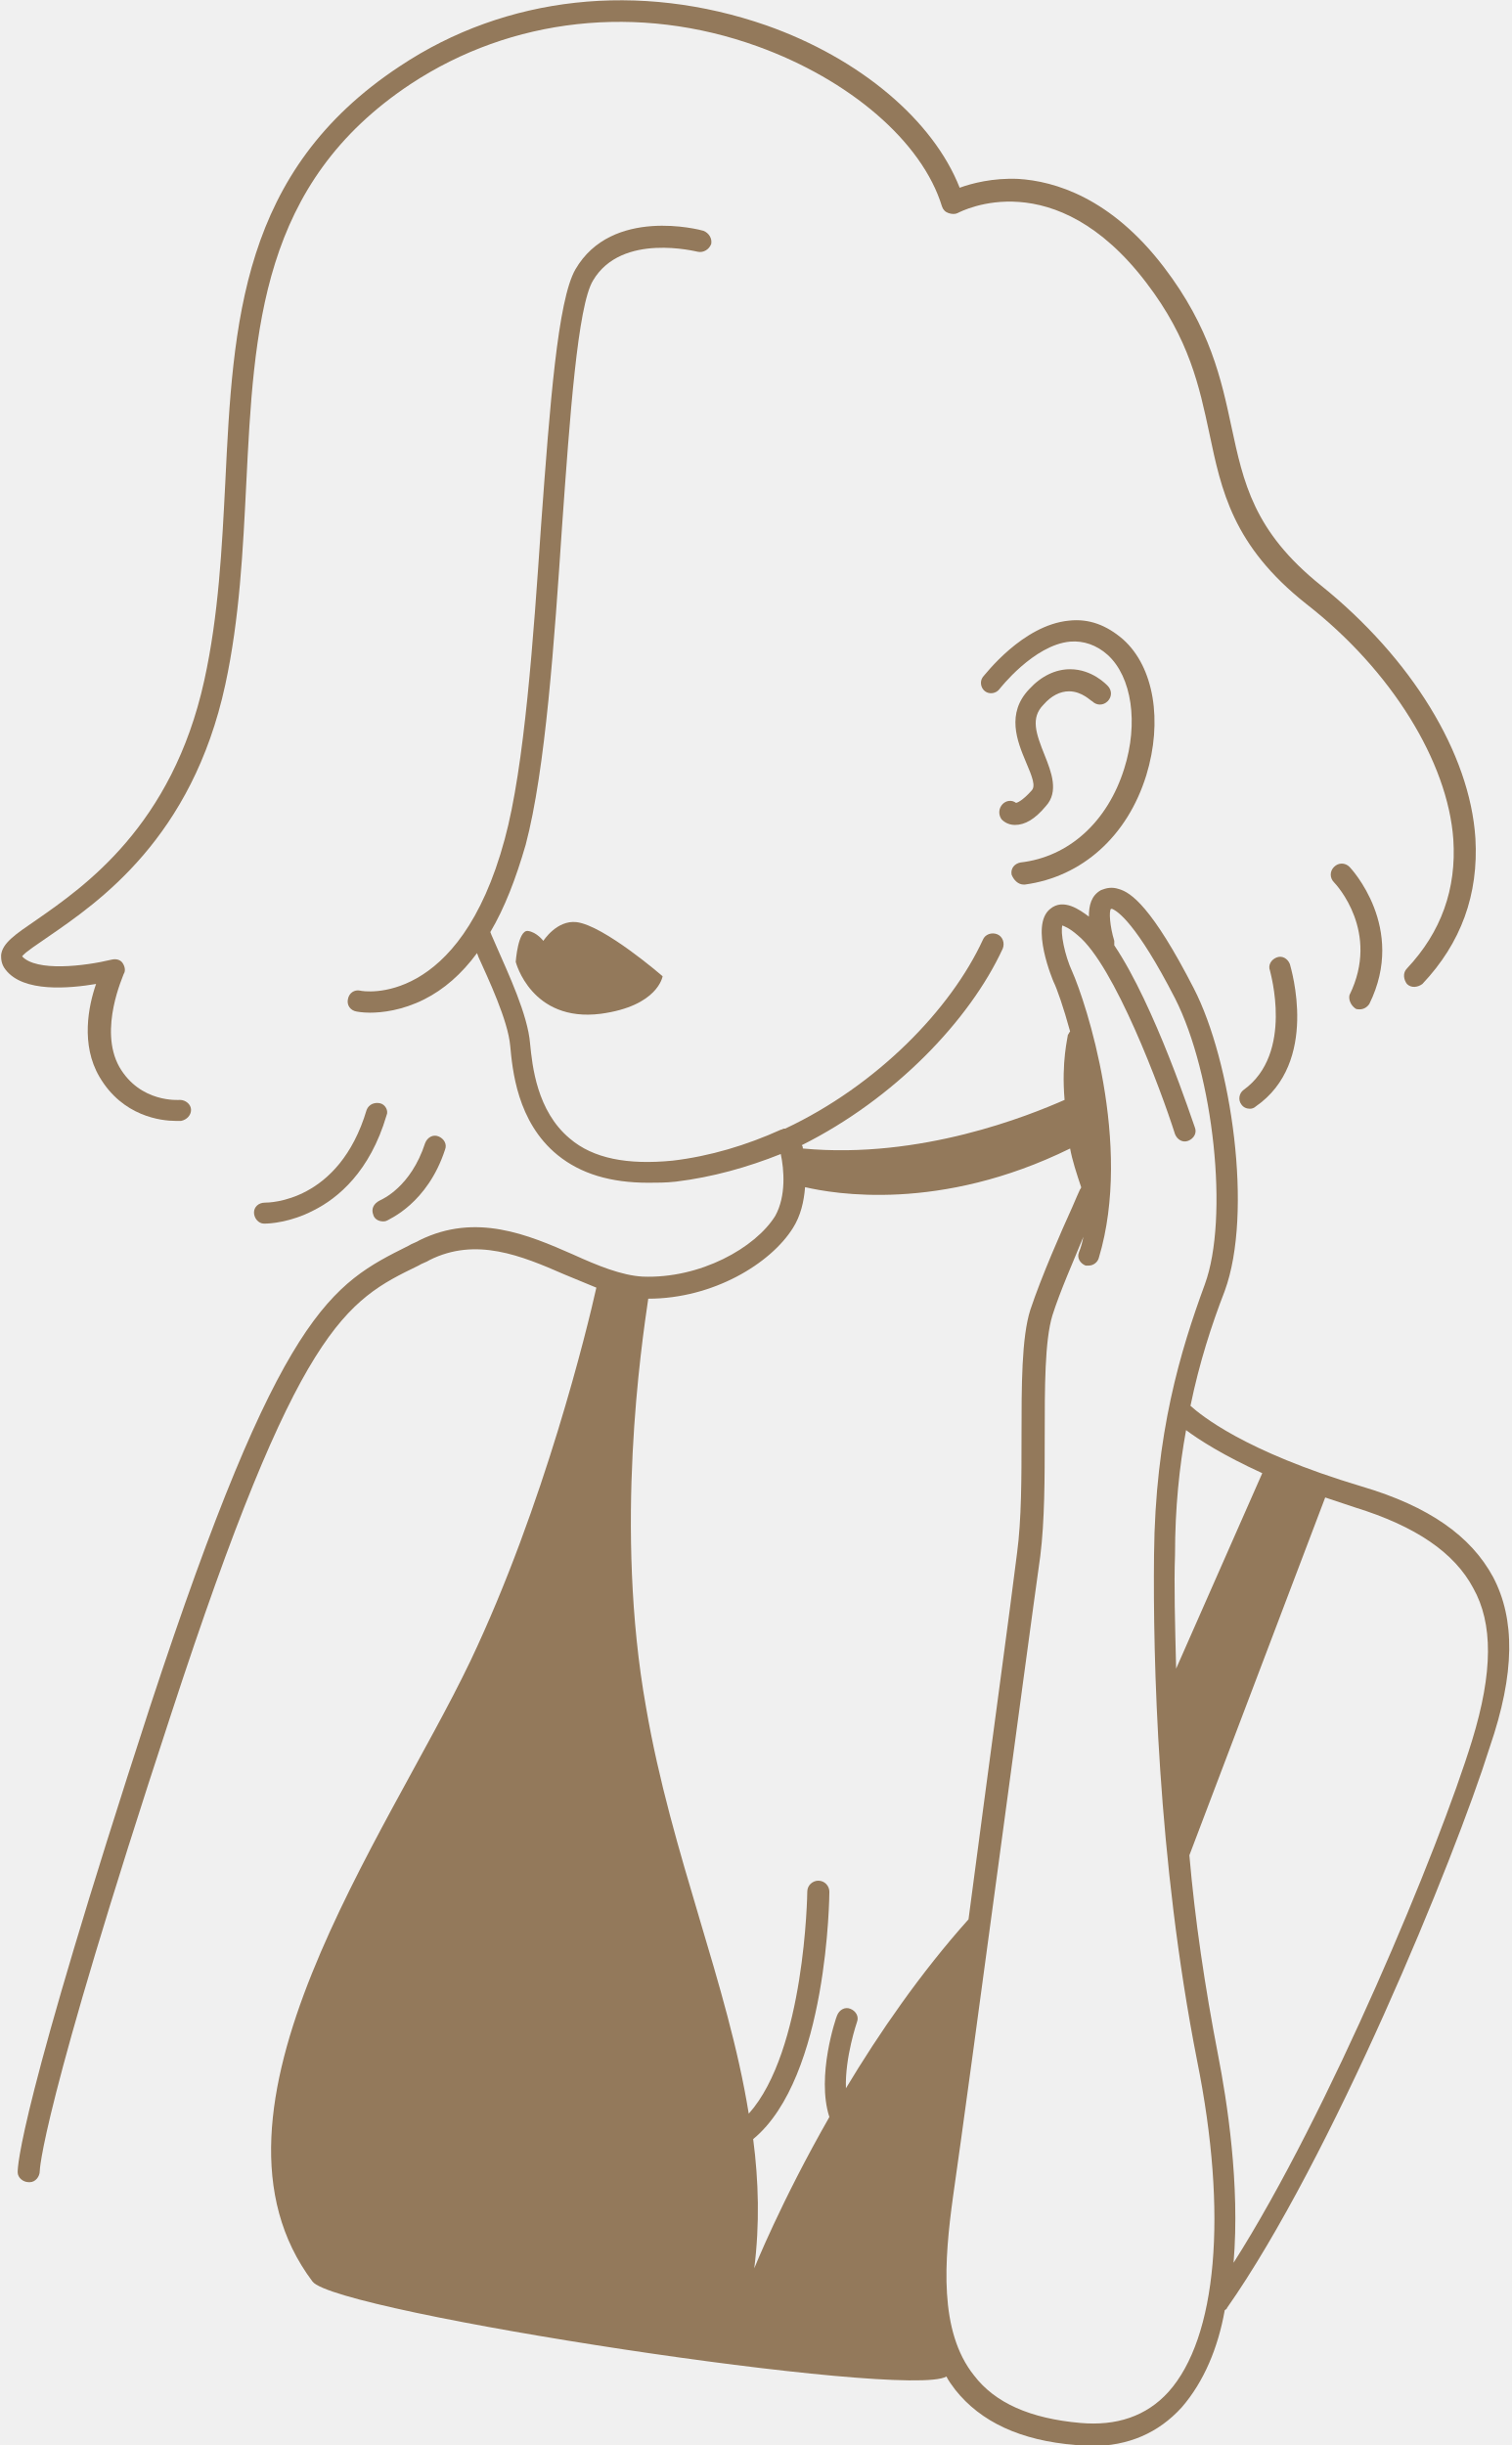
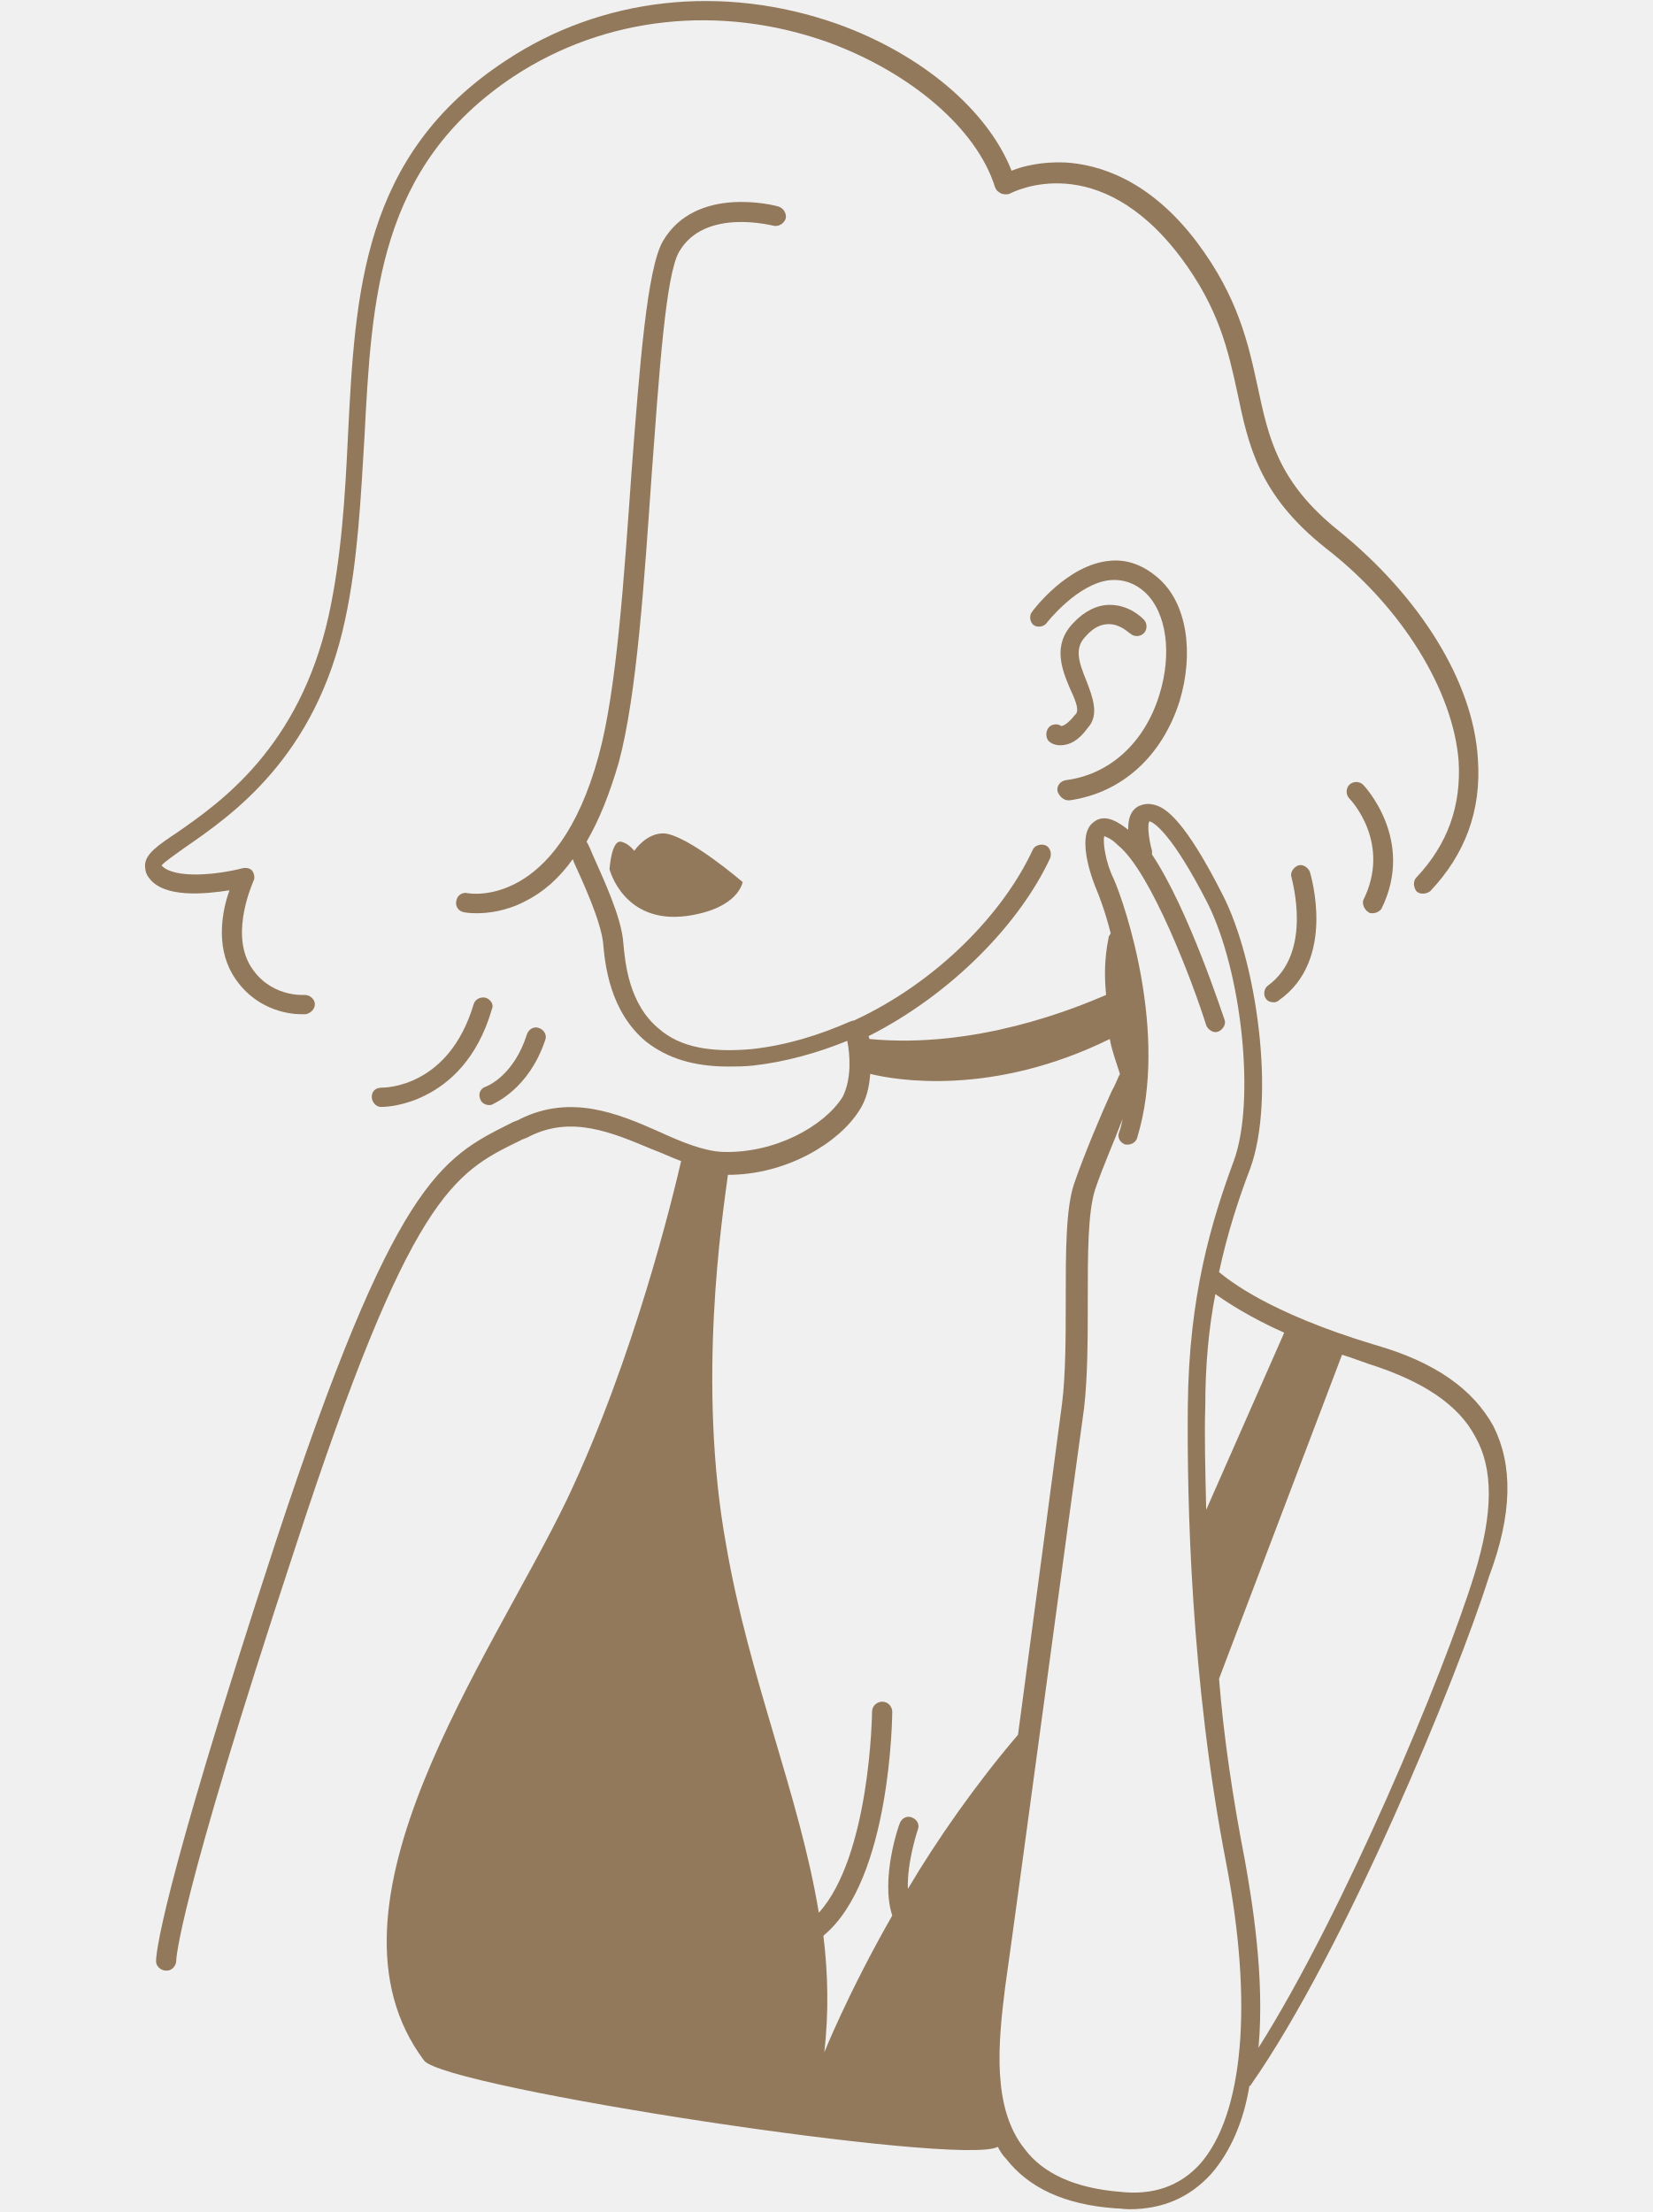
- <svg xmlns="http://www.w3.org/2000/svg" width="149" height="241" viewBox="0 0 149 241" fill="none">
-   <g clip-path="url(#clip0_1252_867)">
-     <path d="M37.445 108.744C36.901 108.635 36.357 108.853 36.139 109.397C33.418 118.541 26.451 118.541 26.125 118.541C25.472 118.541 25.036 118.976 25.036 119.52C25.036 120.064 25.472 120.609 26.016 120.609C26.016 120.609 26.016 120.609 26.125 120.609C26.56 120.609 28.628 120.5 30.914 119.303C33.309 118.105 36.466 115.493 38.099 109.941C38.316 109.506 37.99 108.853 37.445 108.744Z" fill="#93795B" />
-     <path d="M36.792 119.738C36.901 120.173 37.337 120.391 37.772 120.391C37.881 120.391 37.99 120.391 38.207 120.282C38.316 120.173 42.126 118.649 43.868 113.316C44.085 112.771 43.759 112.227 43.215 112.009C42.67 111.792 42.126 112.118 41.908 112.663C40.493 117.017 37.663 118.214 37.445 118.323C36.792 118.649 36.575 119.194 36.792 119.738Z" fill="#93795B" />
-     <path d="M9.47 96.988C8.708 99.165 7.946 102.975 9.797 106.131C12.083 110.05 15.893 110.485 17.308 110.485C17.634 110.485 17.743 110.485 17.852 110.485C18.396 110.377 18.832 109.941 18.832 109.397C18.832 108.853 18.287 108.417 17.743 108.417C17.634 108.417 13.824 108.744 11.756 105.152C9.688 101.451 12.191 96.117 12.191 96.008C12.409 95.681 12.3 95.246 12.083 94.919C11.865 94.593 11.43 94.484 10.994 94.593C8.273 95.246 3.592 95.79 2.177 94.266C2.504 93.831 3.701 93.069 4.79 92.307C9.688 88.933 18.94 82.619 22.206 67.489C23.621 60.957 23.948 54.209 24.274 47.677C25.036 32.438 25.689 18.07 40.493 8.273C50.399 1.742 62.917 0.326 74.673 4.572C83.708 7.837 90.892 13.933 92.851 20.355C92.96 20.682 93.178 20.9 93.505 21.009C93.831 21.117 94.158 21.117 94.375 21.009C94.811 20.791 103.954 16.001 112.989 27.866C117.234 33.418 118.214 38.098 119.194 42.67C120.391 48.331 121.48 53.773 128.773 59.542C137.155 66.073 142.706 75.108 143.25 82.728C143.577 87.626 142.053 91.872 138.678 95.464C138.243 95.899 138.352 96.552 138.678 96.988C139.114 97.423 139.767 97.314 140.202 96.988C144.012 92.96 145.754 88.171 145.427 82.619C144.883 74.237 139.114 64.876 130.188 57.692C123.548 52.358 122.568 47.569 121.371 42.017C120.391 37.445 119.303 32.329 114.731 26.342C109.506 19.485 103.954 17.852 100.362 17.634C97.859 17.525 95.79 18.07 94.593 18.505C91.981 11.865 84.796 5.769 75.544 2.504C63.026 -1.851 49.855 -0.436 39.405 6.531C23.73 16.872 22.968 31.785 22.206 47.569C21.879 53.991 21.553 60.631 20.138 67.053C16.981 81.422 8.273 87.409 3.592 90.674C1.524 92.089 0.218 92.96 0.109 94.157C0.109 94.484 0.109 95.028 0.544 95.573C2.286 97.859 6.858 97.423 9.47 96.988Z" fill="#93795B" />
-     <path d="M133.562 99.382C133.671 99.491 133.889 99.491 133.998 99.491C134.433 99.491 134.76 99.274 134.977 98.947C138.678 91.436 133.127 85.558 133.018 85.449C132.583 85.014 131.93 85.014 131.494 85.449C131.059 85.885 131.059 86.538 131.494 86.973C131.712 87.191 136.066 91.872 133.018 98.076C132.909 98.512 133.127 99.056 133.562 99.382Z" fill="#93795B" />
-     <path d="M122.568 107.438C122.133 107.764 122.024 108.417 122.351 108.853C122.568 109.179 122.895 109.288 123.221 109.288C123.439 109.288 123.657 109.179 123.766 109.07C130.079 104.716 127.249 95.464 127.14 95.028C126.922 94.484 126.378 94.157 125.834 94.375C125.29 94.593 124.963 95.137 125.181 95.681C125.181 95.79 127.575 103.845 122.568 107.438Z" fill="#93795B" />
-     <path d="M100.907 87.191H101.015C106.676 86.429 111.139 82.401 112.989 76.415C114.622 71.081 113.751 65.747 110.703 63.026C109.07 61.611 107.329 60.957 105.37 61.175C100.798 61.611 97.097 66.509 96.879 66.727C96.552 67.162 96.661 67.815 97.097 68.142C97.532 68.468 98.185 68.359 98.512 67.924C98.512 67.924 101.886 63.57 105.478 63.243C106.785 63.135 108.091 63.57 109.179 64.55C111.574 66.727 112.227 71.299 110.812 75.761C109.179 80.986 105.37 84.47 100.58 85.014C100.036 85.123 99.6 85.558 99.709 86.211C99.927 86.755 100.362 87.191 100.907 87.191Z" fill="#93795B" />
-     <path d="M100.145 79.136C99.709 78.809 99.165 78.918 98.838 79.245C98.403 79.68 98.403 80.333 98.73 80.769C98.838 80.877 99.274 81.313 100.036 81.313C101.015 81.313 101.995 80.769 103.084 79.462C104.39 78.047 103.628 76.088 102.975 74.455C102.104 72.278 101.56 70.754 102.866 69.448C103.628 68.577 104.499 68.142 105.369 68.142C106.676 68.142 107.547 69.121 107.655 69.121C108.091 69.557 108.744 69.557 109.179 69.121C109.615 68.686 109.615 68.033 109.179 67.597C109.07 67.489 107.655 65.965 105.478 65.965C104.063 65.965 102.648 66.618 101.451 67.924C99.165 70.319 100.253 73.04 101.124 75.108C101.777 76.632 102.104 77.503 101.669 77.939C100.798 78.918 100.253 79.136 100.145 79.136Z" fill="#93795B" />
-     <path d="M147.169 155.442C144.992 151.414 140.855 148.475 134.215 146.516C122.568 143.032 118.323 139.44 117.343 138.569C118.214 134.324 119.412 130.623 120.718 127.249C123.548 119.52 121.371 104.607 117.67 97.423C113.533 89.368 111.465 87.953 110.268 87.626C109.615 87.409 109.07 87.517 108.526 87.735C107.547 88.279 107.329 89.259 107.329 90.348C106.458 89.695 104.825 88.497 103.519 89.586C101.451 91.219 103.846 96.77 103.846 96.77C104.172 97.423 104.825 99.274 105.478 101.668C105.37 101.777 105.369 101.886 105.261 101.995C105.261 102.213 104.608 104.607 104.934 108.417C101.451 109.941 90.783 114.295 79.136 113.207C79.136 113.098 79.136 112.989 79.027 112.88C88.171 108.308 95.573 100.58 98.838 93.504C99.056 92.96 98.838 92.307 98.294 92.089C97.75 91.872 97.097 92.089 96.879 92.634C93.722 99.491 86.429 107.002 77.394 111.247C77.394 111.247 77.394 111.247 77.285 111.247C77.177 111.247 77.068 111.356 76.959 111.356C73.585 112.88 69.992 113.969 66.291 114.404C61.828 114.84 58.454 114.186 56.168 112.227C52.903 109.506 52.467 105.043 52.249 102.866C52.032 100.036 50.072 95.899 48.984 93.396C48.766 92.851 48.44 92.198 48.331 91.872C49.746 89.477 50.834 86.647 51.814 83.272C53.773 75.87 54.644 63.135 55.406 51.814C56.168 41.146 56.93 30.152 58.454 27.648C61.284 22.859 68.686 24.818 68.795 24.818C69.339 24.927 69.883 24.601 70.101 24.056C70.21 23.512 69.883 22.968 69.339 22.75C69.013 22.641 60.304 20.355 56.712 26.56C54.971 29.608 54.209 39.84 53.338 51.705C52.576 62.917 51.705 75.544 49.746 82.728C45.283 99.274 35.813 97.75 35.486 97.641C34.942 97.532 34.398 97.859 34.289 98.512C34.18 99.056 34.506 99.6 35.16 99.709C35.16 99.709 35.704 99.818 36.466 99.818C37.663 99.818 39.622 99.6 41.8 98.512C43.759 97.532 45.501 96.008 47.024 93.94C47.024 94.049 47.133 94.157 47.133 94.266C48.113 96.443 50.072 100.58 50.29 103.083C50.508 105.369 50.943 110.594 54.971 113.86C57.257 115.71 60.196 116.581 63.897 116.581C64.767 116.581 65.638 116.581 66.618 116.472C70.21 116.037 73.693 115.057 76.959 113.751C77.285 115.275 77.503 117.887 76.415 119.847C74.455 123.004 69.013 126.051 63.352 125.834C61.284 125.725 58.889 124.745 56.495 123.657C52.032 121.697 46.916 119.52 41.364 122.242C41.038 122.459 40.602 122.568 40.276 122.786C32.656 126.596 27.649 129.099 14.804 168.177C1.851 207.909 1.742 213.569 1.742 214.113C1.742 214.658 2.286 215.093 2.83 215.093C2.83 215.093 2.83 215.093 2.939 215.093C3.483 215.093 3.919 214.549 3.919 214.004C3.919 214.004 3.919 208.344 16.872 168.939C29.39 130.623 34.071 128.228 41.255 124.745C41.582 124.527 42.017 124.419 42.344 124.201C46.916 121.915 51.379 123.765 55.624 125.616C56.712 126.051 57.692 126.487 58.781 126.922C57.91 130.841 53.664 148.366 46.371 163.714C38.099 181.022 18.178 208.126 30.805 224.89C33.091 227.938 89.368 236.537 93.287 234.251C93.504 234.686 93.831 235.122 94.158 235.557C96.661 238.714 100.58 240.564 106.023 241C106.567 241 107.002 241.109 107.547 241.109C111.248 241.109 114.187 239.803 116.472 237.299C118.65 234.795 120.065 231.421 120.718 227.72C120.827 227.611 120.935 227.611 120.935 227.502C131.168 212.916 143.359 183.308 146.842 172.205C149.346 164.912 149.346 159.578 147.169 155.442ZM124.419 145.209L115.928 164.476C115.819 160.013 115.711 156.204 115.819 153.265C115.819 148.584 116.255 144.556 116.908 140.964C118.214 141.944 120.609 143.468 124.419 145.209ZM83.381 205.84C83.272 202.793 84.47 199.309 84.47 199.309C84.688 198.765 84.361 198.221 83.817 198.003C83.272 197.785 82.728 198.112 82.51 198.656C82.402 198.874 80.442 204.643 81.749 208.671C76.959 217.052 74.347 223.583 74.347 223.583C74.891 219.229 74.782 214.984 74.238 210.848C81.64 204.752 81.749 186.682 81.749 186.465C81.749 185.92 81.313 185.376 80.66 185.376C80.116 185.376 79.571 185.812 79.571 186.465C79.571 186.682 79.354 202.139 73.802 208.344C71.734 195.499 66.183 182.873 63.679 168.286C60.522 150.652 63.243 132.474 63.897 128.011C70.319 128.011 75.979 124.527 78.156 121.044C78.918 119.847 79.245 118.432 79.354 117.017C82.184 117.67 92.634 119.52 105.478 113.207C105.696 114.404 106.131 115.71 106.567 117.017C106.567 117.125 106.458 117.234 106.458 117.234C106.349 117.452 106.023 118.214 105.696 118.976C104.608 121.371 102.648 125.834 101.56 129.099C100.689 131.821 100.689 136.61 100.689 141.617C100.689 145.645 100.689 149.781 100.253 153.047C99.6 158.381 97.423 174.273 95.464 189.186C90.783 194.411 86.647 200.398 83.381 205.84ZM115.166 235.775C112.989 238.17 110.05 239.149 106.458 238.823C101.56 238.387 98.076 236.863 96.008 234.142C92.525 229.788 93.069 222.821 93.94 216.508C95.573 205.187 101.233 162.626 102.539 153.373C102.975 149.89 102.975 145.645 102.975 141.617C102.975 136.719 102.975 132.147 103.737 129.644C104.499 127.249 105.805 124.31 106.785 121.915C106.676 122.459 106.567 122.895 106.349 123.439C106.131 123.983 106.458 124.527 107.002 124.745C107.111 124.745 107.22 124.745 107.329 124.745C107.764 124.745 108.2 124.419 108.309 123.983C111.683 112.771 107.002 98.729 105.696 95.79C104.934 94.157 104.499 91.872 104.716 91.219C104.934 91.327 105.369 91.436 106.24 92.198C109.832 95.137 114.404 107.329 115.819 111.792C116.037 112.336 116.581 112.663 117.126 112.445C117.67 112.227 117.996 111.683 117.779 111.139C117.561 110.594 113.86 99.165 109.832 93.178C109.832 93.069 109.832 92.851 109.832 92.742C109.397 91.327 109.288 89.803 109.506 89.586H109.615C110.159 89.803 112.01 91.001 115.819 98.403C119.629 105.914 121.153 120.064 118.758 126.596C116.364 133.127 113.86 141.291 113.751 153.265C113.642 163.388 114.078 183.199 117.996 203.119C121.044 218.25 119.956 230.441 115.166 235.775ZM145.101 171.552C141.835 182.219 130.95 208.344 121.589 223.039C122.242 215.311 120.935 207.038 120.065 202.575C118.758 195.826 117.779 189.186 117.234 182.873L130.623 147.604C131.603 147.931 132.583 148.257 133.562 148.584C139.549 150.434 143.359 153.047 145.21 156.53C147.169 160.013 147.169 164.803 145.101 171.552Z" fill="#93795B" />
-     <path d="M53.556 92.742C53.556 92.742 52.903 91.872 52.032 91.763C51.052 91.654 50.834 94.811 50.834 94.811C50.834 94.811 52.358 100.798 59.216 99.927C64.876 99.165 65.312 96.226 65.312 96.226C65.312 96.226 59.542 91.219 56.821 90.892C54.862 90.674 53.556 92.742 53.556 92.742Z" fill="#93795B" />
+ <svg xmlns="http://www.w3.org/2000/svg" xmlns:xlink="http://www.w3.org/1999/xlink" version="1.1" id="圖層_1" x="0px" y="0px" viewBox="0 0 180 241" style="enable-background:new 0 0 180 241;" xml:space="preserve">
+   <style type="text/css">
+ 	.st0{clip-path:url(#SVGID_2_);}
+ 	.st1{fill:#93795B;}
+ </style>
+   <g>
+     <defs>
+       <rect id="SVGID_1_" x="15.5" y="0" width="148.8" height="241" />
+     </defs>
+     <clipPath id="SVGID_2_">
+       <use xlink:href="#SVGID_1_" style="overflow:visible;" />
+     </clipPath>
+     <g class="st0">
+       <path class="st1" d="M52.9,108.7c-0.5-0.1-1.1,0.1-1.3,0.7c-2.7,9.1-9.7,9.1-10,9.1c-0.7,0-1.1,0.4-1.1,1c0,0.5,0.4,1.1,1,1.1    c0,0,0,0,0.1,0c0.4,0,2.5-0.1,4.8-1.3c2.4-1.2,5.6-3.8,7.2-9.4C53.8,109.5,53.5,108.9,52.9,108.7z" />
+       <path class="st1" d="M52.3,119.7c0.1,0.4,0.5,0.7,1,0.7c0.1,0,0.2,0,0.4-0.1c0.1-0.1,3.9-1.6,5.7-7c0.2-0.5-0.1-1.1-0.7-1.3    c-0.5-0.2-1.1,0.1-1.3,0.7c-1.4,4.4-4.2,5.6-4.5,5.7C52.3,118.6,52.1,119.2,52.3,119.7z" />
+       <path class="st1" d="M25,97c-0.8,2.2-1.5,6,0.3,9.1c2.3,3.9,6.1,4.4,7.5,4.4c0.3,0,0.4,0,0.5,0c0.5-0.1,1-0.5,1-1.1    c0-0.5-0.5-1-1.1-1c-0.1,0-3.9,0.3-6-3.3c-2.1-3.7,0.4-9,0.4-9.1c0.2-0.3,0.1-0.8-0.1-1.1c-0.2-0.3-0.7-0.4-1.1-0.3    c-2.7,0.7-7.4,1.2-8.8-0.3c0.3-0.4,1.5-1.2,2.6-2c4.9-3.4,14.2-9.7,17.4-24.8c1.4-6.5,1.7-13.3,2.1-19.8    C40.5,32.4,41.2,18.1,56,8.3c9.9-6.5,22.4-7.9,34.2-3.7c9,3.3,16.2,9.4,18.2,15.8c0.1,0.3,0.3,0.5,0.7,0.7c0.3,0.1,0.7,0.1,0.9,0    c0.4-0.2,9.6-5,18.6,6.9c4.2,5.6,5.2,10.2,6.2,14.8c1.2,5.7,2.3,11.1,9.6,16.9c8.4,6.5,13.9,15.6,14.5,23.2    c0.3,4.9-1.2,9.1-4.6,12.7c-0.4,0.4-0.3,1.1,0,1.5c0.4,0.4,1.1,0.3,1.5,0c3.8-4,5.6-8.8,5.2-14.4c-0.5-8.4-6.3-17.7-15.2-24.9    c-6.6-5.3-7.6-10.1-8.8-15.7c-1-4.6-2.1-9.7-6.6-15.7c-5.2-6.9-10.8-8.5-14.4-8.7c-2.5-0.1-4.6,0.4-5.8,0.9    c-2.6-6.6-9.8-12.7-19-16c-12.5-4.4-25.7-2.9-36.1,4c-15.7,10.3-16.4,25.3-17.2,41c-0.3,6.4-0.7,13.1-2.1,19.5    c-3.2,14.4-11.9,20.4-16.5,23.6c-2.1,1.4-3.4,2.3-3.5,3.5c0,0.3,0,0.9,0.4,1.4C17.8,97.9,22.4,97.4,25,97z" />
+       <path class="st1" d="M149.1,99.4c0.1,0.1,0.3,0.1,0.4,0.1c0.4,0,0.8-0.2,1-0.5c3.7-7.5-1.9-13.4-2-13.5c-0.4-0.4-1.1-0.4-1.5,0    c-0.4,0.4-0.4,1.1,0,1.5c0.2,0.2,4.6,4.9,1.5,11.1C148.4,98.5,148.6,99.1,149.1,99.4z" />
+       <path class="st1" d="M138.1,107.4c-0.4,0.3-0.5,1-0.2,1.4c0.2,0.3,0.5,0.4,0.9,0.4c0.2,0,0.4-0.1,0.5-0.2c6.3-4.4,3.5-13.6,3.4-14    c-0.2-0.5-0.8-0.9-1.3-0.7c-0.5,0.2-0.9,0.8-0.7,1.3C140.7,95.8,143.1,103.8,138.1,107.4z" />
+       <path class="st1" d="M116.4,87.2h0.1c5.7-0.8,10.1-4.8,12-10.8c1.6-5.3,0.8-10.7-2.3-13.4c-1.6-1.4-3.4-2.1-5.3-1.9    c-4.6,0.4-8.3,5.3-8.5,5.6c-0.3,0.4-0.2,1.1,0.2,1.4c0.4,0.3,1.1,0.2,1.4-0.2c0,0,3.4-4.4,7-4.7c1.3-0.1,2.6,0.3,3.7,1.3    c2.4,2.2,3,6.7,1.6,11.2c-1.6,5.2-5.4,8.7-10.2,9.3c-0.5,0.1-1,0.5-0.9,1.2C115.4,86.8,115.9,87.2,116.4,87.2z" />
+       <path class="st1" d="M115.6,79.1c-0.4-0.3-1-0.2-1.3,0.1c-0.4,0.4-0.4,1.1-0.1,1.5c0.1,0.1,0.5,0.5,1.3,0.5c1,0,2-0.5,3-1.9    c1.3-1.4,0.5-3.4-0.1-5c-0.9-2.2-1.4-3.7-0.1-5c0.8-0.9,1.6-1.3,2.5-1.3c1.3,0,2.2,1,2.3,1c0.4,0.4,1.1,0.4,1.5,0    c0.4-0.4,0.4-1.1,0-1.5c-0.1-0.1-1.5-1.6-3.7-1.6c-1.4,0-2.8,0.7-4,2c-2.3,2.4-1.2,5.1-0.3,7.2c0.7,1.5,1,2.4,0.5,2.8    C116.3,78.9,115.8,79.1,115.6,79.1z" />
+       <path class="st1" d="M162.7,155.4c-2.2-4-6.3-7-13-8.9c-11.6-3.5-15.9-7.1-16.9-7.9c0.9-4.2,2.1-7.9,3.4-11.3    c2.8-7.7,0.7-22.6-3-29.8c-4.1-8.1-6.2-9.5-7.4-9.8c-0.7-0.2-1.2-0.1-1.7,0.1c-1,0.5-1.2,1.5-1.2,2.6c-0.9-0.7-2.5-1.9-3.8-0.8    c-2.1,1.6,0.3,7.2,0.3,7.2c0.3,0.7,1,2.5,1.6,4.9c-0.1,0.1-0.1,0.2-0.2,0.3c0,0.2-0.7,2.6-0.3,6.4c-3.5,1.5-14.2,5.9-25.8,4.8    c0-0.1,0-0.2-0.1-0.3c9.1-4.6,16.5-12.3,19.8-19.4c0.2-0.5,0-1.2-0.5-1.4c-0.5-0.2-1.2,0-1.4,0.5c-3.2,6.9-10.4,14.4-19.5,18.6    c0,0,0,0-0.1,0c-0.1,0-0.2,0.1-0.3,0.1c-3.4,1.5-7,2.6-10.7,3c-4.5,0.4-7.8-0.2-10.1-2.2c-3.3-2.7-3.7-7.2-3.9-9.4    c-0.2-2.8-2.2-7-3.3-9.5c-0.2-0.5-0.5-1.2-0.7-1.5c1.4-2.4,2.5-5.2,3.5-8.6c2-7.4,2.8-20.1,3.6-31.5c0.8-10.7,1.5-21.7,3-24.2    c2.8-4.8,10.2-2.8,10.3-2.8c0.5,0.1,1.1-0.2,1.3-0.8c0.1-0.5-0.2-1.1-0.8-1.3c-0.3-0.1-9-2.4-12.6,3.8c-1.7,3-2.5,13.3-3.4,25.1    c-0.8,11.2-1.6,23.8-3.6,31c-4.5,16.5-13.9,15-14.3,14.9c-0.5-0.1-1.1,0.2-1.2,0.9c-0.1,0.5,0.2,1.1,0.9,1.2c0,0,0.5,0.1,1.3,0.1    c1.2,0,3.2-0.2,5.3-1.3c2-1,3.7-2.5,5.2-4.6c0,0.1,0.1,0.2,0.1,0.3c1,2.2,2.9,6.3,3.2,8.8c0.2,2.3,0.7,7.5,4.7,10.8    c2.3,1.8,5.2,2.7,8.9,2.7c0.9,0,1.7,0,2.7-0.1c3.6-0.4,7.1-1.4,10.3-2.7c0.3,1.5,0.5,4.1-0.5,6.1c-2,3.2-7.4,6.2-13.1,6    c-2.1-0.1-4.5-1.1-6.9-2.2c-4.5-2-9.6-4.1-15.1-1.4c-0.3,0.2-0.8,0.3-1.1,0.5c-7.6,3.8-12.6,6.3-25.5,45.4    c-13,39.7-13.1,45.4-13.1,45.9c0,0.5,0.5,1,1.1,1c0,0,0,0,0.1,0c0.5,0,1-0.5,1-1.1c0,0,0-5.7,13-45.1    c12.5-38.3,17.2-40.7,24.4-44.2c0.3-0.2,0.8-0.3,1.1-0.5c4.6-2.3,9-0.4,13.3,1.4c1.1,0.4,2.1,0.9,3.2,1.3    c-0.9,3.9-5.1,21.4-12.4,36.8c-8.3,17.3-28.2,44.4-15.6,61.2c2.3,3,58.6,11.6,62.5,9.4c0.2,0.4,0.5,0.9,0.9,1.3    c2.5,3.2,6.4,5,11.9,5.4c0.5,0,1,0.1,1.5,0.1c3.7,0,6.6-1.3,8.9-3.8c2.2-2.5,3.6-5.9,4.2-9.6c0.1-0.1,0.2-0.1,0.2-0.2    c10.2-14.6,22.4-44.2,25.9-55.3C164.8,164.9,164.8,159.6,162.7,155.4z M139.9,145.2l-8.5,19.3c-0.1-4.5-0.2-8.3-0.1-11.2    c0-4.7,0.4-8.7,1.1-12.3C133.7,141.9,136.1,143.5,139.9,145.2z M98.9,205.8c-0.1-3,1.1-6.5,1.1-6.5c0.2-0.5-0.1-1.1-0.7-1.3    c-0.5-0.2-1.1,0.1-1.3,0.7c-0.1,0.2-2.1,6-0.8,10c-4.8,8.4-7.4,14.9-7.4,14.9c0.5-4.4,0.4-8.6-0.1-12.7c7.4-6.1,7.5-24.2,7.5-24.4    c0-0.5-0.4-1.1-1.1-1.1c-0.5,0-1.1,0.4-1.1,1.1c0,0.2-0.2,15.7-5.8,21.9c-2.1-12.8-7.6-25.5-10.1-40.1    c-3.2-17.6-0.4-35.8,0.2-40.3c6.4,0,12.1-3.5,14.3-7c0.8-1.2,1.1-2.6,1.2-4c2.8,0.7,13.3,2.5,26.1-3.8c0.2,1.2,0.7,2.5,1.1,3.8    c0,0.1-0.1,0.2-0.1,0.2c-0.1,0.2-0.4,1-0.8,1.7c-1.1,2.4-3,6.9-4.1,10.1c-0.9,2.7-0.9,7.5-0.9,12.5c0,4,0,8.2-0.4,11.4    c-0.7,5.3-2.8,21.2-4.8,36.1C106.3,194.4,102.1,200.4,98.9,205.8z M130.7,235.8c-2.2,2.4-5.1,3.4-8.7,3c-4.9-0.4-8.4-2-10.4-4.7    c-3.5-4.4-2.9-11.3-2.1-17.6c1.6-11.3,7.3-53.9,8.6-63.1c0.4-3.5,0.4-7.7,0.4-11.8c0-4.9,0-9.5,0.8-12c0.8-2.4,2.1-5.3,3-7.7    c-0.1,0.5-0.2,1-0.4,1.5c-0.2,0.5,0.1,1.1,0.7,1.3c0.1,0,0.2,0,0.3,0c0.4,0,0.9-0.3,1-0.8c3.4-11.2-1.3-25.3-2.6-28.2    c-0.8-1.6-1.2-3.9-1-4.6c0.2,0.1,0.7,0.2,1.5,1c3.6,2.9,8.2,15.1,9.6,19.6c0.2,0.5,0.8,0.9,1.3,0.7c0.5-0.2,0.9-0.8,0.7-1.3    c-0.2-0.5-3.9-12-7.9-18c0-0.1,0-0.3,0-0.4c-0.4-1.4-0.5-2.9-0.3-3.2h0.1c0.5,0.2,2.4,1.4,6.2,8.8c3.8,7.5,5.3,21.7,2.9,28.2    c-2.4,6.5-4.9,14.7-5,26.7c-0.1,10.1,0.3,29.9,4.2,49.9C136.5,218.2,135.5,230.4,130.7,235.8z M160.6,171.6    c-3.3,10.7-14.2,36.8-23.5,51.5c0.7-7.7-0.7-16-1.5-20.5c-1.3-6.7-2.3-13.4-2.8-19.7l13.4-35.3c1,0.3,2,0.7,2.9,1    c6,1.9,9.8,4.5,11.6,7.9C162.7,160,162.7,164.8,160.6,171.6z" />
+       <path class="st1" d="M69.1,92.7c0,0-0.7-0.9-1.5-1c-1-0.1-1.2,3-1.2,3s1.5,6,8.4,5.1c5.7-0.8,6.1-3.7,6.1-3.7s-5.8-5-8.5-5.3    C70.4,90.7,69.1,92.7,69.1,92.7z" />
+     </g>
  </g>
-   <defs>
-     <clipPath id="clip0_1252_867">
-       <rect width="148.802" height="241" fill="white" />
-     </clipPath>
-   </defs>
</svg>
